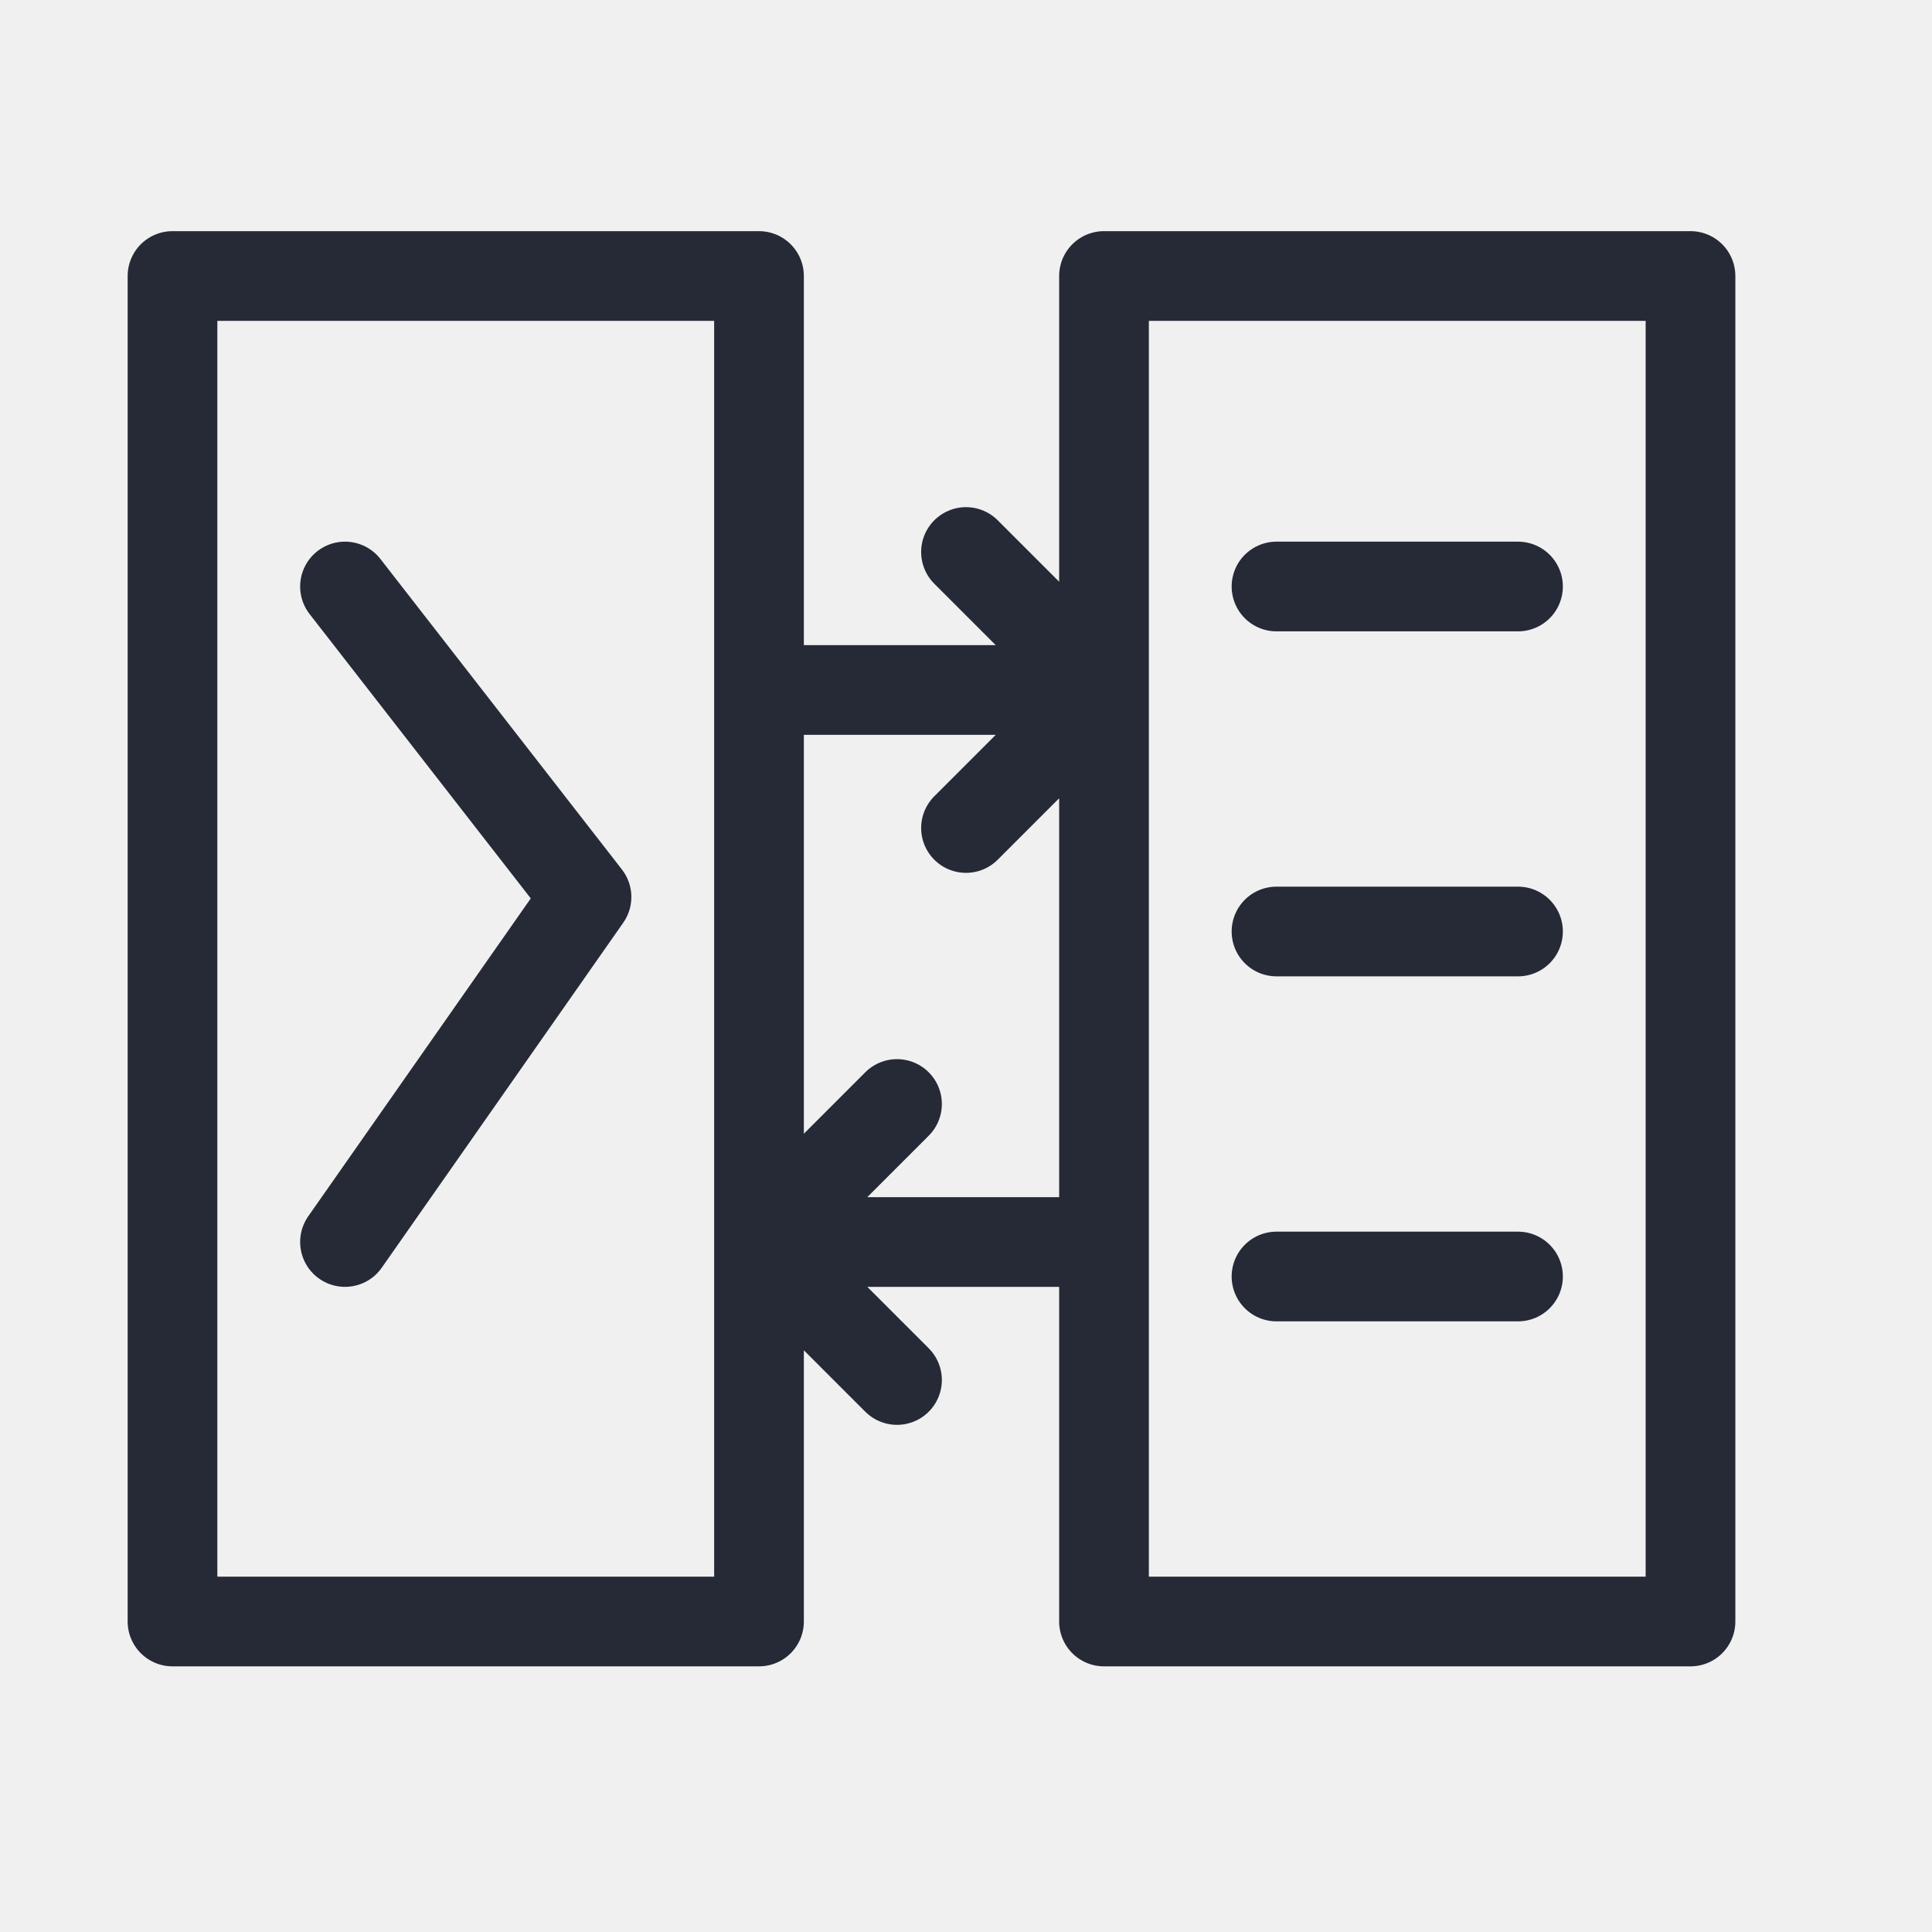
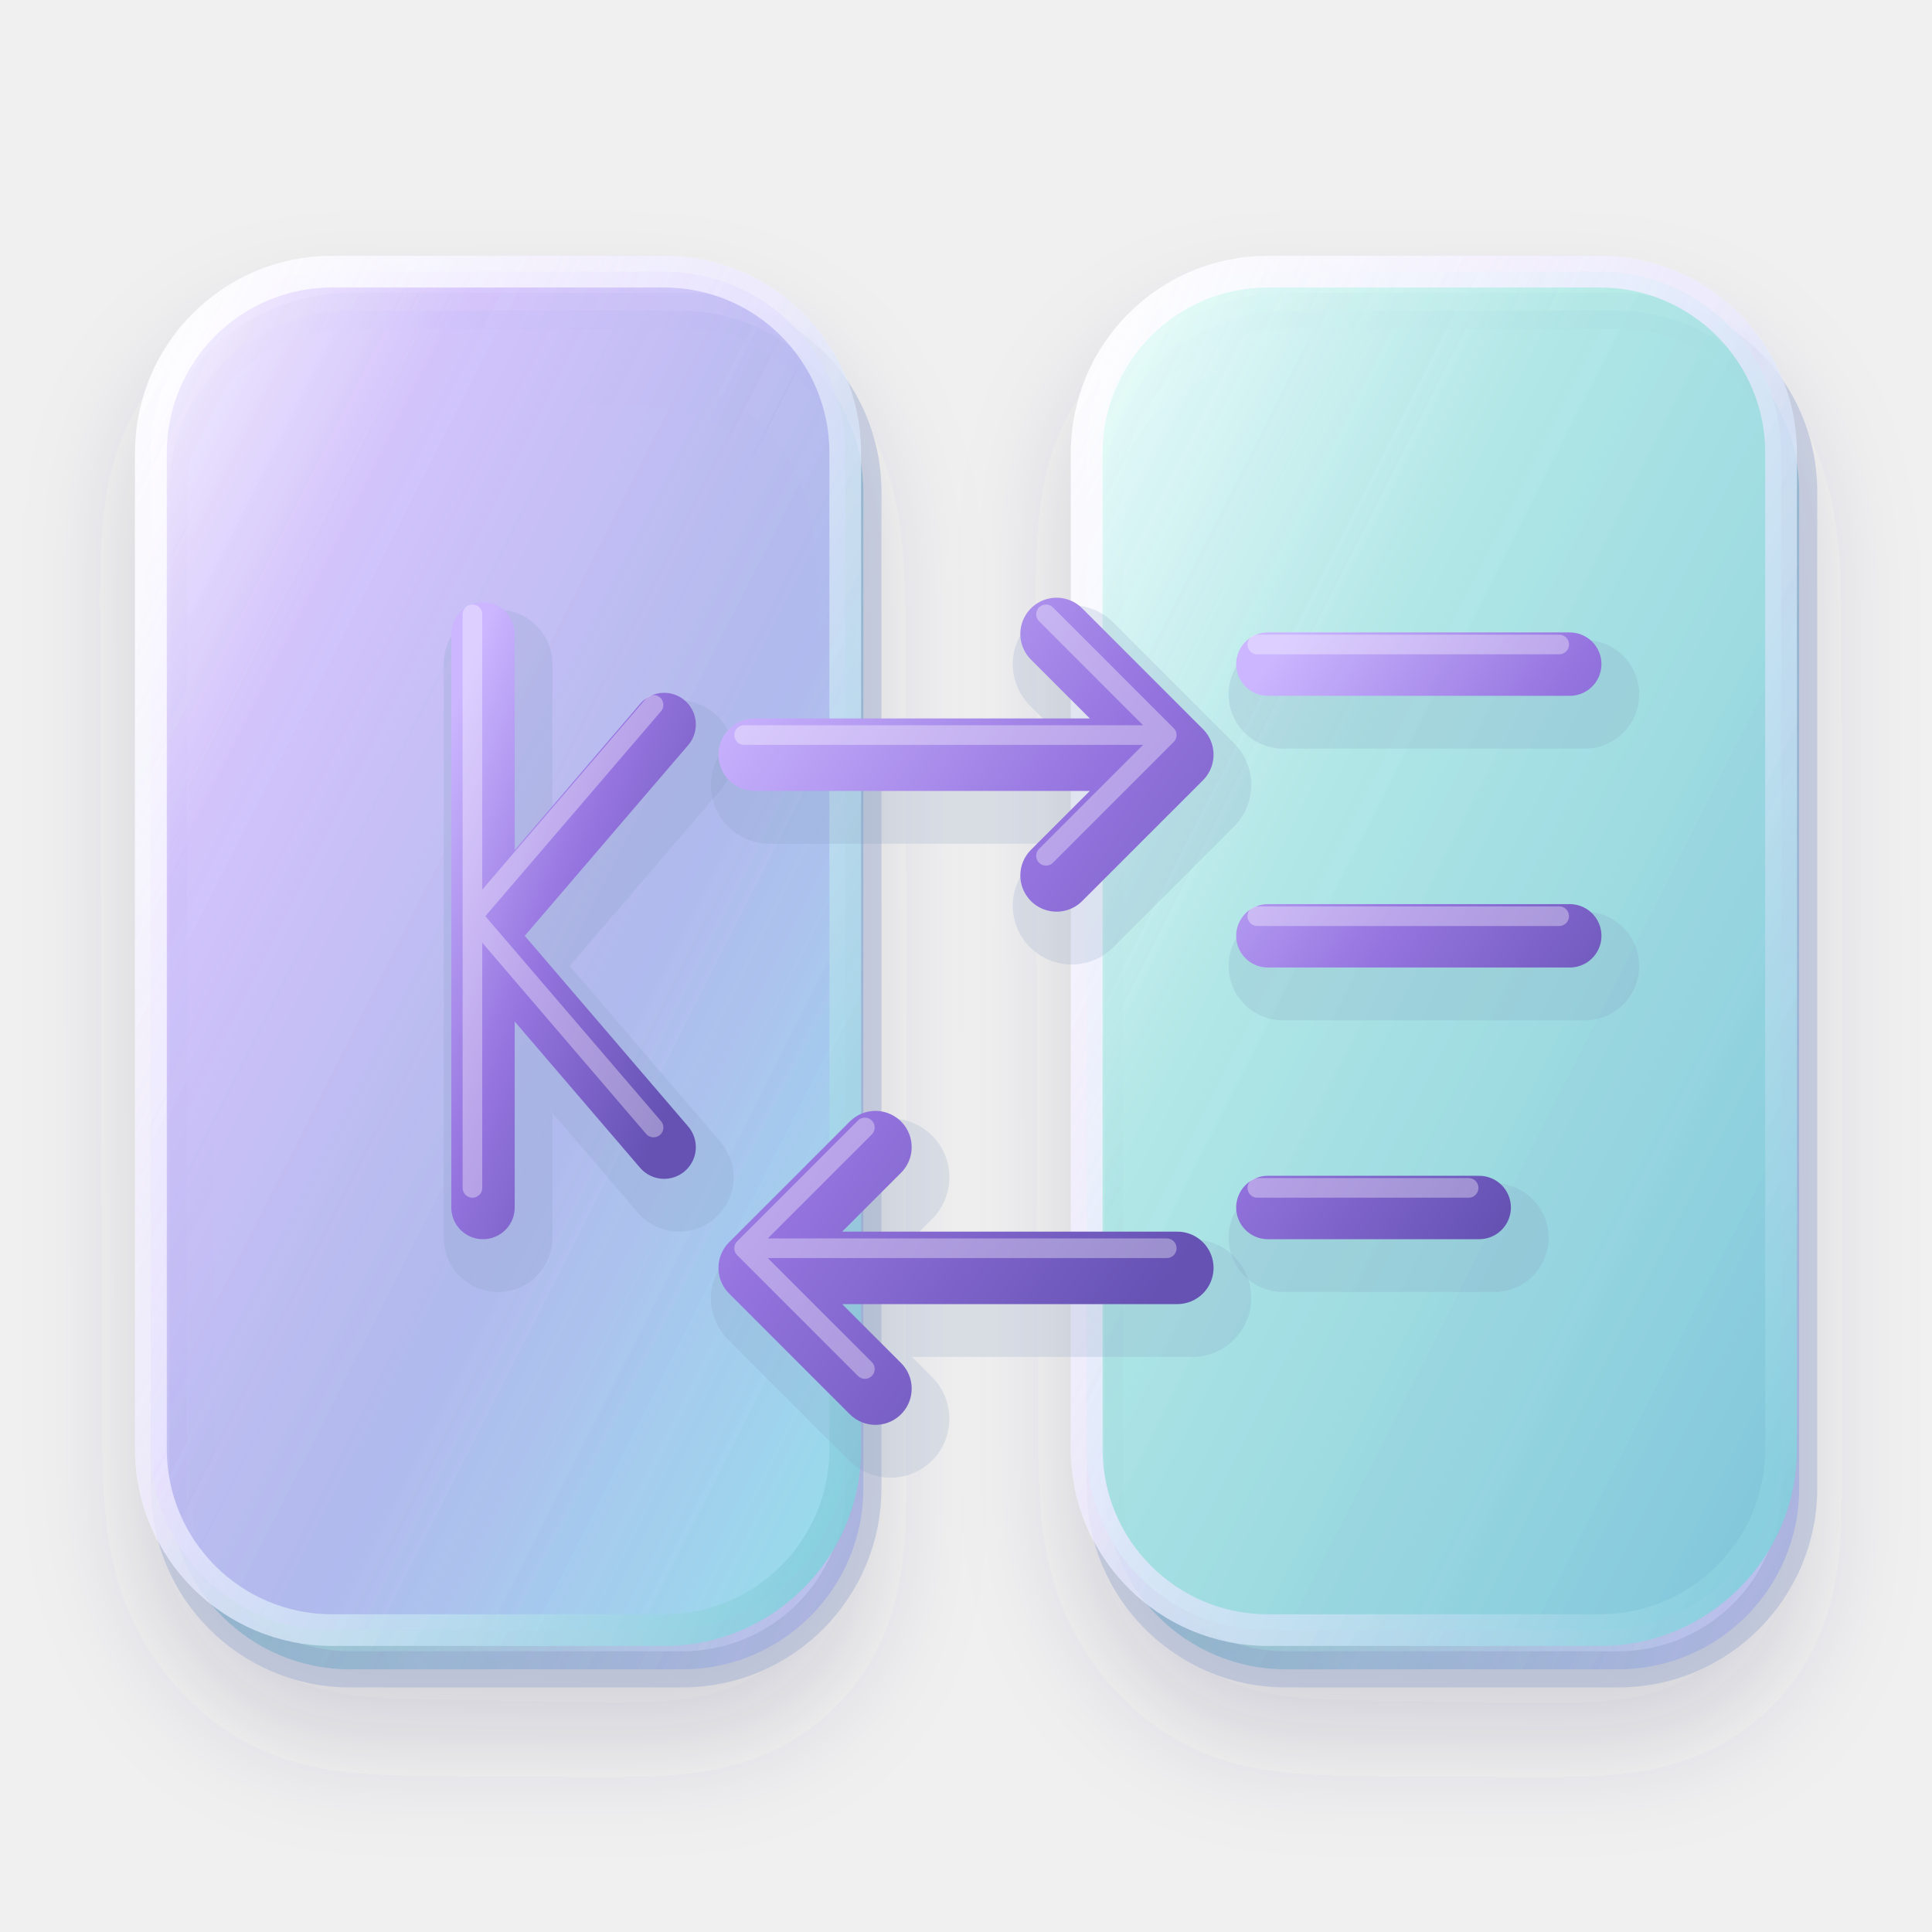
- <svg xmlns="http://www.w3.org/2000/svg" viewBox="0 0 56 56" role="img" aria-labelledby="icon-title icon-desc" style="max-width:100%;height:auto">
-   <g fill="none" stroke="#252a36" stroke-width="2.6" stroke-linecap="round" stroke-linejoin="round">
-     <path d="M5 8h17v39H5zM32 8h17v39H32zM22 20h10m-4-4 4 4-4 4M32 36H22m4-4-4 4 4 4M10 17l7 9-7 10M37 17h7m-7 10h7m-7 10h7" />
+ <svg xmlns="http://www.w3.org/2000/svg" viewBox="0 0 64 64" width="64" height="64" role="img" aria-labelledby="title desc" data-style="glass-b-20261116">
+   <defs>
+     <linearGradient id="glass" x1="0" y1="0" x2="1" y2="1">
+       <stop stop-color="#faf8ff" stop-opacity=".96" />
+       <stop offset=".24" stop-color="#d6c4ff" stop-opacity=".88" />
+       <stop offset=".61" stop-color="#b5b8f2" stop-opacity=".82" />
+       <stop offset="1" stop-color="#91e3eb" stop-opacity=".95" />
+     </linearGradient>
+     <linearGradient id="mint" x1="0" y1="0" x2="1" y2="1">
+       <stop stop-color="#f0fffd" stop-opacity=".98" />
+       <stop offset=".37" stop-color="#b1ebe7" stop-opacity=".87" />
+       <stop offset="1" stop-color="#7cc4da" stop-opacity=".98" />
+     </linearGradient>
+     <linearGradient id="violet" x1="0" y1="0" x2=".8" y2="1">
+       <stop stop-color="#cbb6ff" />
+       <stop offset=".5" stop-color="#9574df" />
+       <stop offset="1" stop-color="#6552b3" />
+     </linearGradient>
+     <linearGradient id="edge" x1="0" y1="0" x2="1" y2="1">
+       <stop stop-color="#fff" stop-opacity=".98" />
+       <stop offset=".46" stop-color="#eeeaff" stop-opacity=".8" />
+       <stop offset="1" stop-color="#7dcddb" stop-opacity=".95" />
+     </linearGradient>
+     <linearGradient id="rim" x1="0" y1="0" x2="1" y2="1">
+       <stop stop-color="#b7a0e9" stop-opacity=".7" />
+       <stop offset=".55" stop-color="#82bdcb" stop-opacity=".75" />
+       <stop offset="1" stop-color="#c4c0f2" />
+     </linearGradient>
+     <radialGradient id="lens" cx=".3" cy=".2" r=".95">
+       <stop stop-color="#fff" stop-opacity=".92" />
+       <stop offset=".45" stop-color="#d8d0f6" stop-opacity=".7" />
+       <stop offset="1" stop-color="#a4dce3" stop-opacity=".88" />
+     </radialGradient>
+     <filter id="shadow" x="-40%" y="-40%" width="190%" height="200%" color-interpolation-filters="sRGB">
+       <feDropShadow dx="0" dy="2.2" stdDeviation="1.8" flood-color="#443965" flood-opacity=".17" />
+     </filter>
+   </defs>
+   <g filter="url(#shadow)">
+     <g transform="translate(.6 1.3)" fill="url(#rim)" stroke="#8e9fc8" stroke-opacity=".38" stroke-width="1.2">
+       <rect x="5" y="9" width="23" height="45" rx="6" />
+     </g>
+     <g fill="url(#glass)" stroke="url(#edge)" stroke-width="1.05" stroke-linejoin="round">
+       <rect x="5" y="9" width="23" height="45" rx="6" />
+     </g>
  </g>
+   <g filter="url(#shadow)">
+     <g transform="translate(.6 1.3)" fill="url(#rim)" stroke="#8e9fc8" stroke-opacity=".38" stroke-width="1.2">
+       <rect x="36" y="9" width="23" height="45" rx="6" />
+     </g>
+     <g fill="url(#mint)" stroke="url(#edge)" stroke-width="1.05" stroke-linejoin="round">
+       <rect x="36" y="9" width="23" height="45" rx="6" />
+     </g>
+   </g>
+   <path d="M16 21v19m0-9 6-7m-6 7 6 7" fill="none" stroke="#859cbf" stroke-opacity=".20" stroke-width="3.6" stroke-linecap="round" stroke-linejoin="round" transform="translate(.5 1)" />
+   <path d="M16 21v19m0-9 6-7m-6 7 6 7" fill="none" stroke="url(#violet)" stroke-width="2.1" stroke-linecap="round" stroke-linejoin="round" />
+   <path d="M16 21v19m0-9 6-7m-6 7 6 7" fill="none" stroke="#fff" stroke-opacity=".35" stroke-width=".65" stroke-linecap="round" stroke-linejoin="round" transform="translate(-.35 -.65)" />
+   <path d="M42 22h10m-10 9h10m-10 9h7" fill="none" stroke="#859cbf" stroke-opacity=".20" stroke-width="3.6" stroke-linecap="round" stroke-linejoin="round" transform="translate(.5 1)" />
+   <path d="M42 22h10m-10 9h10m-10 9h7" fill="none" stroke="url(#violet)" stroke-width="2.1" stroke-linecap="round" stroke-linejoin="round" />
+   <path d="M42 22h10m-10 9h10m-10 9h7" fill="none" stroke="#fff" stroke-opacity=".35" stroke-width=".65" stroke-linecap="round" stroke-linejoin="round" transform="translate(-.35 -.65)" />
+   <path d="M25 25h14m-4-4 4 4-4 4M39 42H25m4-4-4 4 4 4" fill="none" stroke="#859cbf" stroke-opacity=".20" stroke-width="3.9" stroke-linecap="round" stroke-linejoin="round" transform="translate(.5 1)" />
+   <path d="M25 25h14m-4-4 4 4-4 4M39 42H25m4-4-4 4 4 4" fill="none" stroke="url(#violet)" stroke-width="2.4" stroke-linecap="round" stroke-linejoin="round" />
+   <path d="M25 25h14m-4-4 4 4-4 4M39 42H25m4-4-4 4 4 4" fill="none" stroke="#fff" stroke-opacity=".35" stroke-width=".65" stroke-linecap="round" stroke-linejoin="round" transform="translate(-.35 -.65)" />
</svg>
